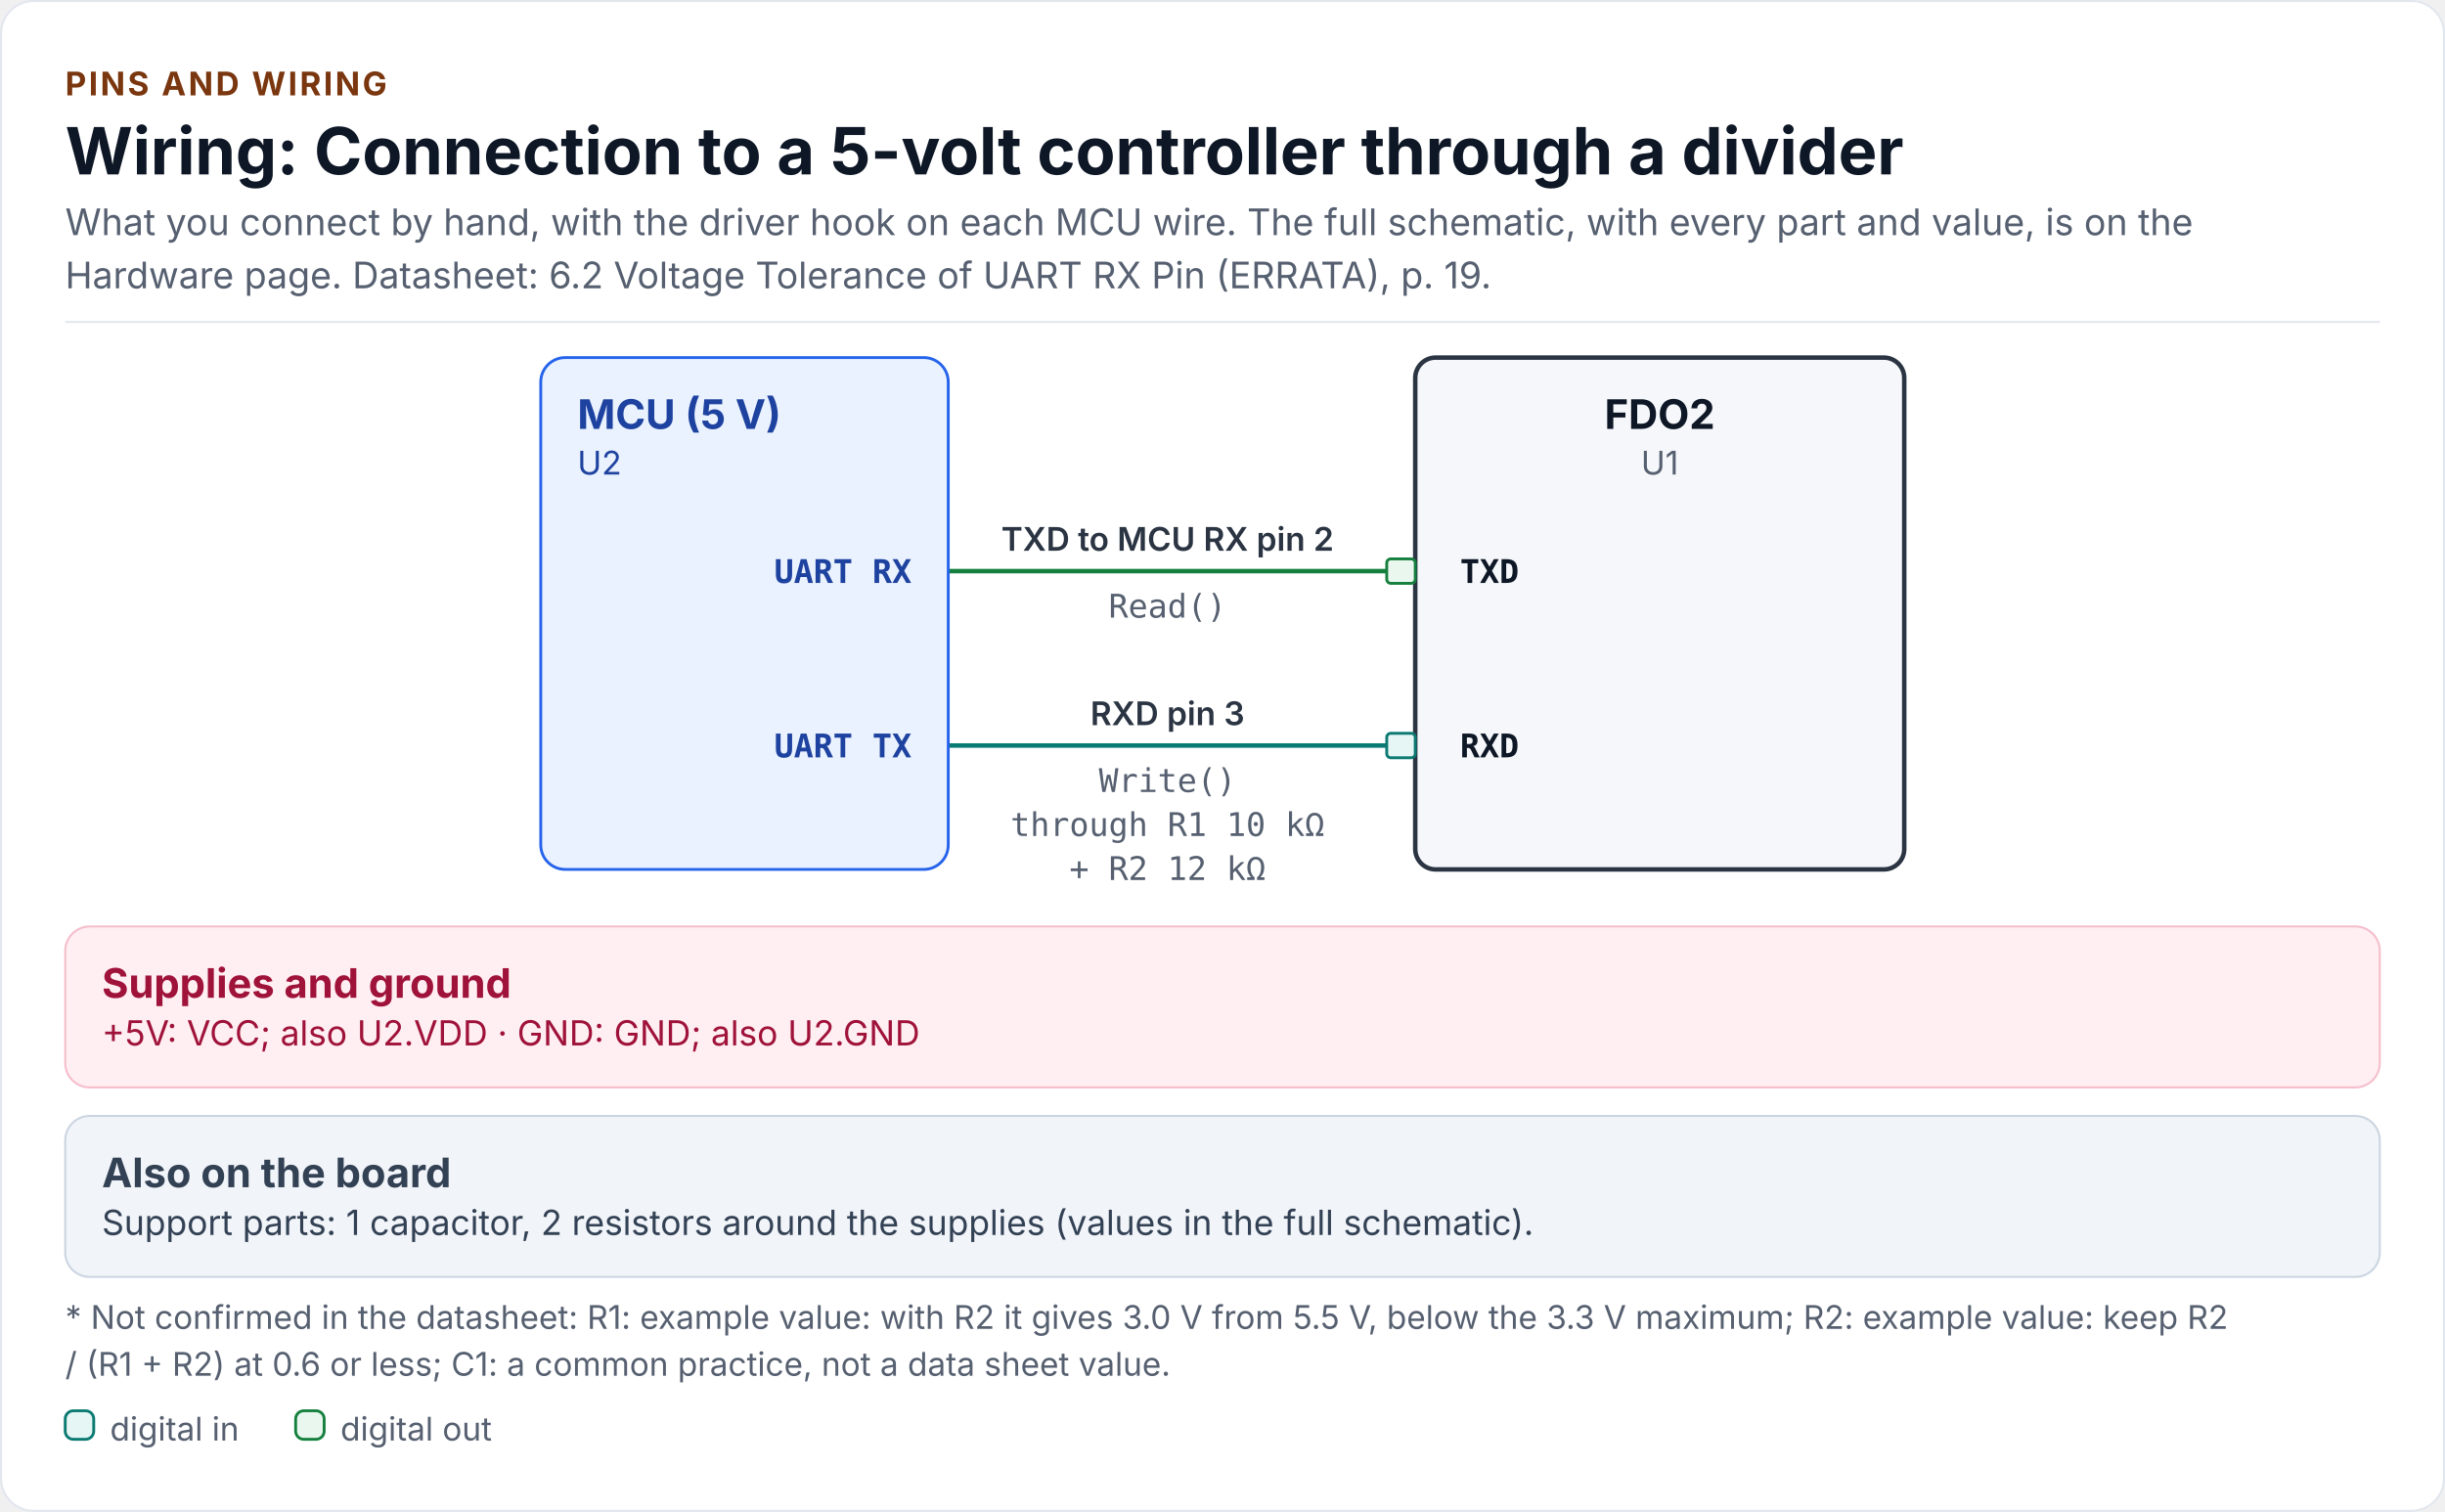
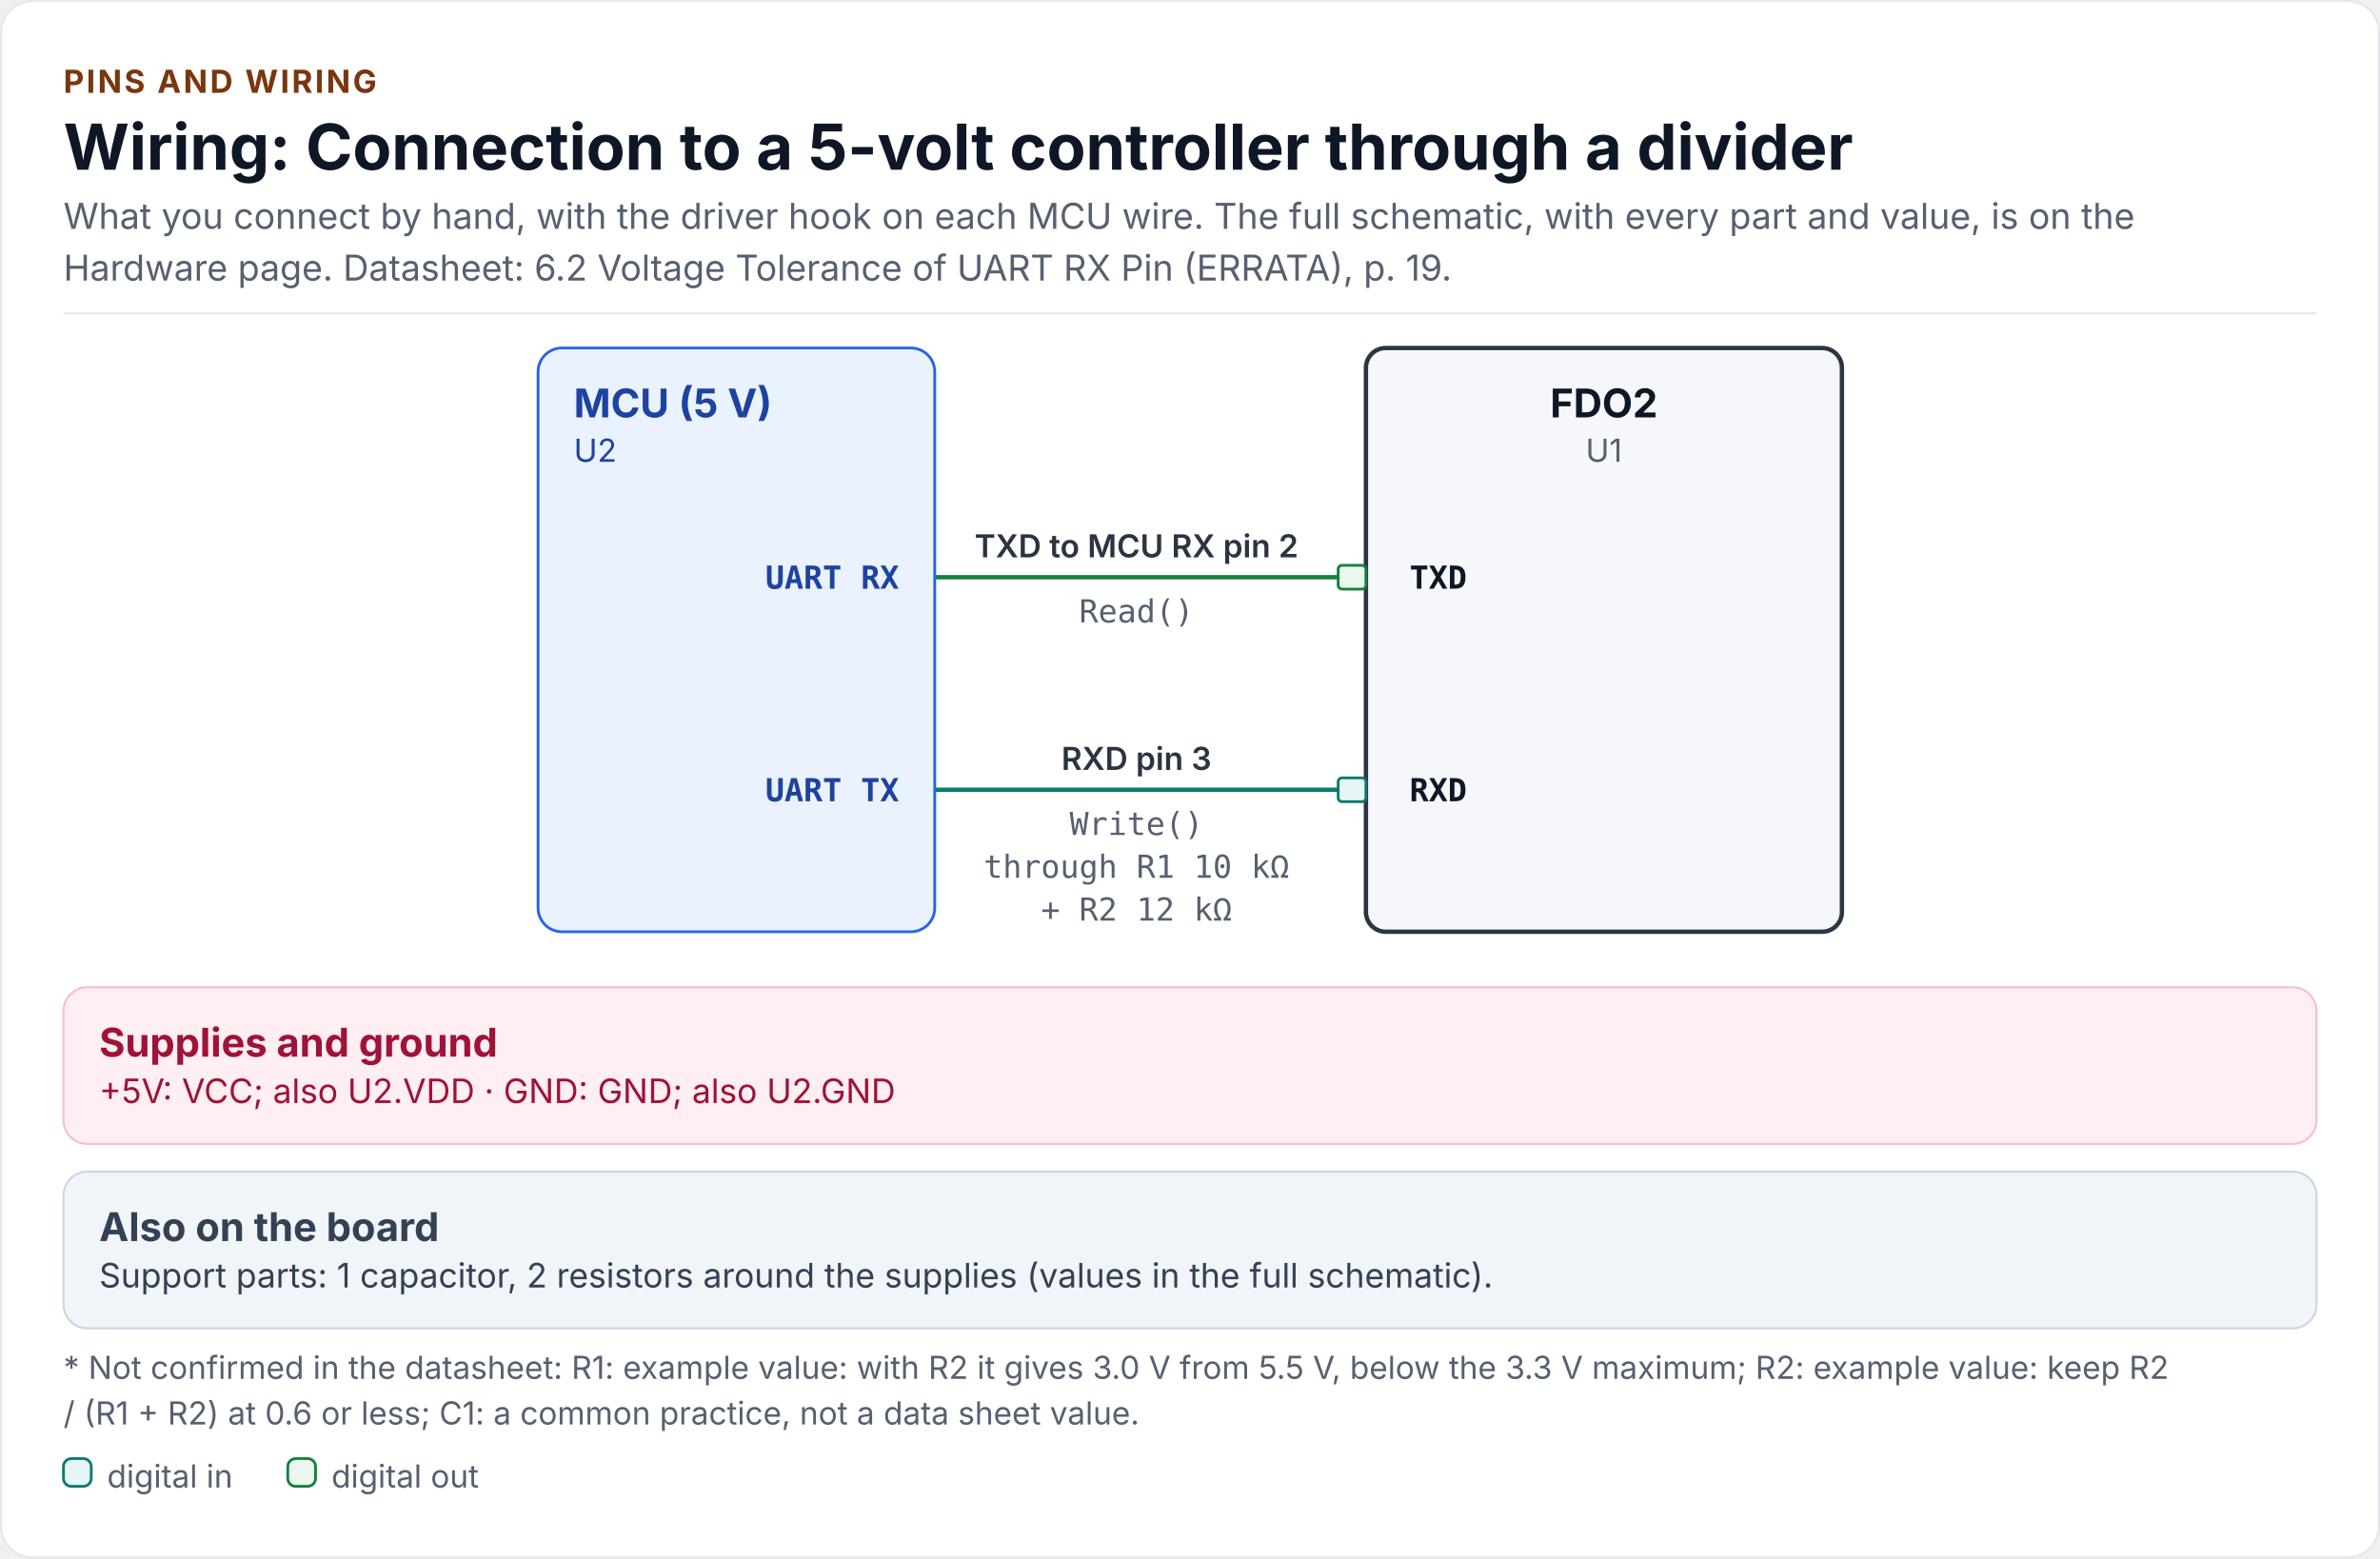
- <svg xmlns="http://www.w3.org/2000/svg" width="1200" height="742" viewBox="0 0 1200 742" role="img" aria-labelledby="chip-wiring-shifted-title chip-wiring-shifted-desc" font-family="Inter, 'Segoe UI', Roboto, 'Helvetica Neue', Arial, sans-serif">
-   <rect x="0.5" y="0.5" width="1199" height="741" rx="16" fill="#FFFFFF" stroke="#E2E7EE" />
+ <svg xmlns="http://www.w3.org/2000/svg" width="1200" height="786" viewBox="0 0 1200 786" role="img" aria-labelledby="chip-wiring-shifted-title chip-wiring-shifted-desc" font-family="Inter, 'Segoe UI', Roboto, 'Helvetica Neue', Arial, sans-serif">
+   <rect x="0.5" y="0.5" width="1199" height="785" rx="16" fill="#FFFFFF" stroke="#E2E7EE" />
  <text x="32" y="46.8" font-size="16" font-weight="700" letter-spacing="1.2" fill="#7A360E">PINS AND WIRING</text>
  <text x="32" y="85.6" font-size="32" font-weight="700" fill="#0E1726">Wiring: Connection to a 5-volt controller through a divider</text>
  <text x="32" y="115.4" font-size="18" fill="#566070">What you connect by hand, with the driver hook on each MCU wire. The full schematic, with every part and value, is on the</text>
  <text x="32" y="141.5" font-size="18" fill="#566070">Hardware page. Datasheet: 6.2 Voltage Tolerance of UART RX Pin (ERRATA), p. 19.</text>
  <rect x="32" y="157.5" width="1136" height="1" fill="#E2E7EE" />
-   <path d="M465.4 280.3 L680.6 280.3" fill="none" stroke="#15803D" stroke-width="2.2" />
-   <path d="M465.4 365.9 L680.6 365.9" fill="none" stroke="#0B7A72" stroke-width="2.2" />
-   <rect x="694.6" y="175.5" width="240" height="251.2" rx="10" fill="#F5F7FA" stroke="#2B3442" stroke-width="2.2" />
-   <rect x="265.4" y="175.5" width="200" height="251.2" rx="12" fill="#EAF2FF" stroke="#2563EB" stroke-width="1.4" />
-   <rect x="32" y="454.7" width="1136" height="79" rx="12" fill="#FFEEF2" stroke="#F5BECB" stroke-width="1" />
-   <rect x="32" y="547.7" width="1136" height="79" rx="12" fill="#F1F4F8" stroke="#CBD5E1" stroke-width="1" />
-   <text x="814.6" y="210.5" font-size="20" font-weight="700" text-anchor="middle" fill="#0E1726">FDO2</text>
-   <text x="814.6" y="232.9" font-size="16" text-anchor="middle" fill="#566070">U1</text>
-   <text x="283.4" y="210.5" font-size="20" font-weight="700" fill="#1E429F">MCU (5 V)</text>
-   <text x="283.4" y="232.9" font-size="16" fill="#1E429F">U2</text>
-   <text x="447.4" y="286.1" font-size="16" font-weight="600" font-family="'JetBrains Mono', 'SFMono-Regular', Menlo, Consolas, monospace" text-anchor="end" fill="#1E429F">UART RX</text>
-   <text x="716.6" y="286.1" font-size="16" font-weight="700" font-family="'JetBrains Mono', 'SFMono-Regular', Menlo, Consolas, monospace" fill="#0E1726">TXD</text>
-   <rect x="680.6" y="274.3" width="14" height="12" rx="2" fill="#EAF7EF" stroke="#15803D" stroke-width="1.4" />
-   <text x="573" y="270.3" font-size="16" font-weight="600" text-anchor="middle" fill="#2B3442">TXD to MCU RX  pin 2</text>
-   <text x="573" y="303.1" font-size="16" font-family="'JetBrains Mono', 'SFMono-Regular', Menlo, Consolas, monospace" text-anchor="middle" fill="#566070">Read()</text>
-   <text x="447.4" y="371.7" font-size="16" font-weight="600" font-family="'JetBrains Mono', 'SFMono-Regular', Menlo, Consolas, monospace" text-anchor="end" fill="#1E429F">UART TX</text>
-   <text x="716.6" y="371.7" font-size="16" font-weight="700" font-family="'JetBrains Mono', 'SFMono-Regular', Menlo, Consolas, monospace" fill="#0E1726">RXD</text>
-   <rect x="680.6" y="359.9" width="14" height="12" rx="2" fill="#E6F6F4" stroke="#0B7A72" stroke-width="1.4" />
-   <text x="573" y="355.9" font-size="16" font-weight="600" text-anchor="middle" fill="#2B3442">RXD  pin 3</text>
-   <text x="573" y="388.7" font-size="16" font-family="'JetBrains Mono', 'SFMono-Regular', Menlo, Consolas, monospace" text-anchor="middle" fill="#566070">Write()</text>
-   <text x="573" y="410.3" font-size="16" font-family="'JetBrains Mono', 'SFMono-Regular', Menlo, Consolas, monospace" text-anchor="middle" fill="#566070">through R1 10 kΩ</text>
-   <text x="573" y="431.9" font-size="16" font-family="'JetBrains Mono', 'SFMono-Regular', Menlo, Consolas, monospace" text-anchor="middle" fill="#566070">+ R2 12 kΩ</text>
-   <text x="50" y="489.7" font-size="20" font-weight="700" fill="#9F1239">Supplies and ground</text>
-   <text x="50" y="513.1" font-size="17" fill="#9F1239">+5V: VCC; also U2.VDD · GND: GND; also U2.GND</text>
-   <text x="50" y="582.7" font-size="20" font-weight="700" fill="#334155">Also on the board</text>
-   <text x="50" y="606.1" font-size="17" fill="#334155">Support parts: 1 capacitor, 2 resistors around the supplies (values in the full schematic).</text>
-   <text x="32" y="652.2" font-size="16" fill="#566070">* Not confirmed in the datasheet: R1: example value: with R2 it gives 3.0 V from 5.5 V, below the 3.3 V maximum; R2: example value: keep R2</text>
-   <text x="32" y="675.2" font-size="16" fill="#566070">/ (R1 + R2) at 0.6 or less; C1: a common practice, not a data sheet value.</text>
-   <rect x="32" y="692.4" width="14" height="14" rx="4" fill="#E6F6F4" stroke="#0B7A72" stroke-width="1.4" />
-   <text x="54" y="707" font-size="16" fill="#566070">digital in</text>
-   <rect x="145.1" y="692.4" width="14" height="14" rx="4" fill="#EAF7EF" stroke="#15803D" stroke-width="1.4" />
-   <text x="167.1" y="707" font-size="16" fill="#566070">digital out</text>
+   <path d="M471.3 291.1 L674.7 291.1" fill="none" stroke="#15803D" stroke-width="2.2" />
+   <path d="M471.3 398.3 L674.7 398.3" fill="none" stroke="#0B7A72" stroke-width="2.2" />
+   <rect x="688.7" y="175.5" width="240" height="294.4" rx="10" fill="#F5F7FA" stroke="#2B3442" stroke-width="2.2" />
+   <rect x="271.3" y="175.5" width="200" height="294.4" rx="12" fill="#EAF2FF" stroke="#2563EB" stroke-width="1.4" />
+   <rect x="32" y="497.9" width="1136" height="79" rx="12" fill="#FFEEF2" stroke="#F5BECB" stroke-width="1" />
+   <rect x="32" y="590.9" width="1136" height="79" rx="12" fill="#F1F4F8" stroke="#CBD5E1" stroke-width="1" />
+   <text x="808.7" y="210.5" font-size="20" font-weight="700" text-anchor="middle" fill="#0E1726">FDO2</text>
+   <text x="808.7" y="232.9" font-size="16" text-anchor="middle" fill="#566070">U1</text>
+   <text x="289.3" y="210.5" font-size="20" font-weight="700" fill="#1E429F">MCU (5 V)</text>
+   <text x="289.3" y="232.9" font-size="16" fill="#1E429F">U2</text>
+   <text x="453.3" y="296.9" font-size="16" font-weight="600" font-family="'JetBrains Mono', 'SFMono-Regular', Menlo, Consolas, monospace" text-anchor="end" fill="#1E429F">UART RX</text>
+   <text x="710.7" y="296.9" font-size="16" font-weight="700" font-family="'JetBrains Mono', 'SFMono-Regular', Menlo, Consolas, monospace" fill="#0E1726">TXD</text>
+   <rect x="674.7" y="285.1" width="14" height="12" rx="2" fill="#EAF7EF" stroke="#15803D" stroke-width="1.4" />
+   <text x="573" y="281.1" font-size="16" font-weight="600" text-anchor="middle" fill="#2B3442">TXD to MCU RX  pin 2</text>
+   <text x="573" y="313.9" font-size="16" font-family="'JetBrains Mono', 'SFMono-Regular', Menlo, Consolas, monospace" text-anchor="middle" fill="#566070">Read()</text>
+   <text x="453.3" y="404.1" font-size="16" font-weight="600" font-family="'JetBrains Mono', 'SFMono-Regular', Menlo, Consolas, monospace" text-anchor="end" fill="#1E429F">UART TX</text>
+   <text x="710.7" y="404.1" font-size="16" font-weight="700" font-family="'JetBrains Mono', 'SFMono-Regular', Menlo, Consolas, monospace" fill="#0E1726">RXD</text>
+   <rect x="674.7" y="392.3" width="14" height="12" rx="2" fill="#E6F6F4" stroke="#0B7A72" stroke-width="1.4" />
+   <text x="573" y="388.3" font-size="16" font-weight="600" text-anchor="middle" fill="#2B3442">RXD  pin 3</text>
+   <text x="573" y="421.1" font-size="16" font-family="'JetBrains Mono', 'SFMono-Regular', Menlo, Consolas, monospace" text-anchor="middle" fill="#566070">Write()</text>
+   <text x="573" y="442.7" font-size="16" font-family="'JetBrains Mono', 'SFMono-Regular', Menlo, Consolas, monospace" text-anchor="middle" fill="#566070">through R1 10 kΩ</text>
+   <text x="573" y="464.3" font-size="16" font-family="'JetBrains Mono', 'SFMono-Regular', Menlo, Consolas, monospace" text-anchor="middle" fill="#566070">+ R2 12 kΩ</text>
+   <text x="50" y="532.9" font-size="20" font-weight="700" fill="#9F1239">Supplies and ground</text>
+   <text x="50" y="556.3" font-size="17" fill="#9F1239">+5V: VCC; also U2.VDD · GND: GND; also U2.GND</text>
+   <text x="50" y="625.9" font-size="20" font-weight="700" fill="#334155">Also on the board</text>
+   <text x="50" y="649.3" font-size="17" fill="#334155">Support parts: 1 capacitor, 2 resistors around the supplies (values in the full schematic).</text>
+   <text x="32" y="695.4" font-size="16" fill="#566070">* Not confirmed in the datasheet: R1: example value: with R2 it gives 3.0 V from 5.5 V, below the 3.3 V maximum; R2: example value: keep R2</text>
+   <text x="32" y="718.4" font-size="16" fill="#566070">/ (R1 + R2) at 0.6 or less; C1: a common practice, not a data sheet value.</text>
+   <rect x="32" y="735.6" width="14" height="14" rx="4" fill="#E6F6F4" stroke="#0B7A72" stroke-width="1.4" />
+   <text x="54" y="750.2" font-size="16" fill="#566070">digital in</text>
+   <rect x="145.1" y="735.6" width="14" height="14" rx="4" fill="#EAF7EF" stroke="#15803D" stroke-width="1.4" />
+   <text x="167.1" y="750.2" font-size="16" fill="#566070">digital out</text>
</svg>
